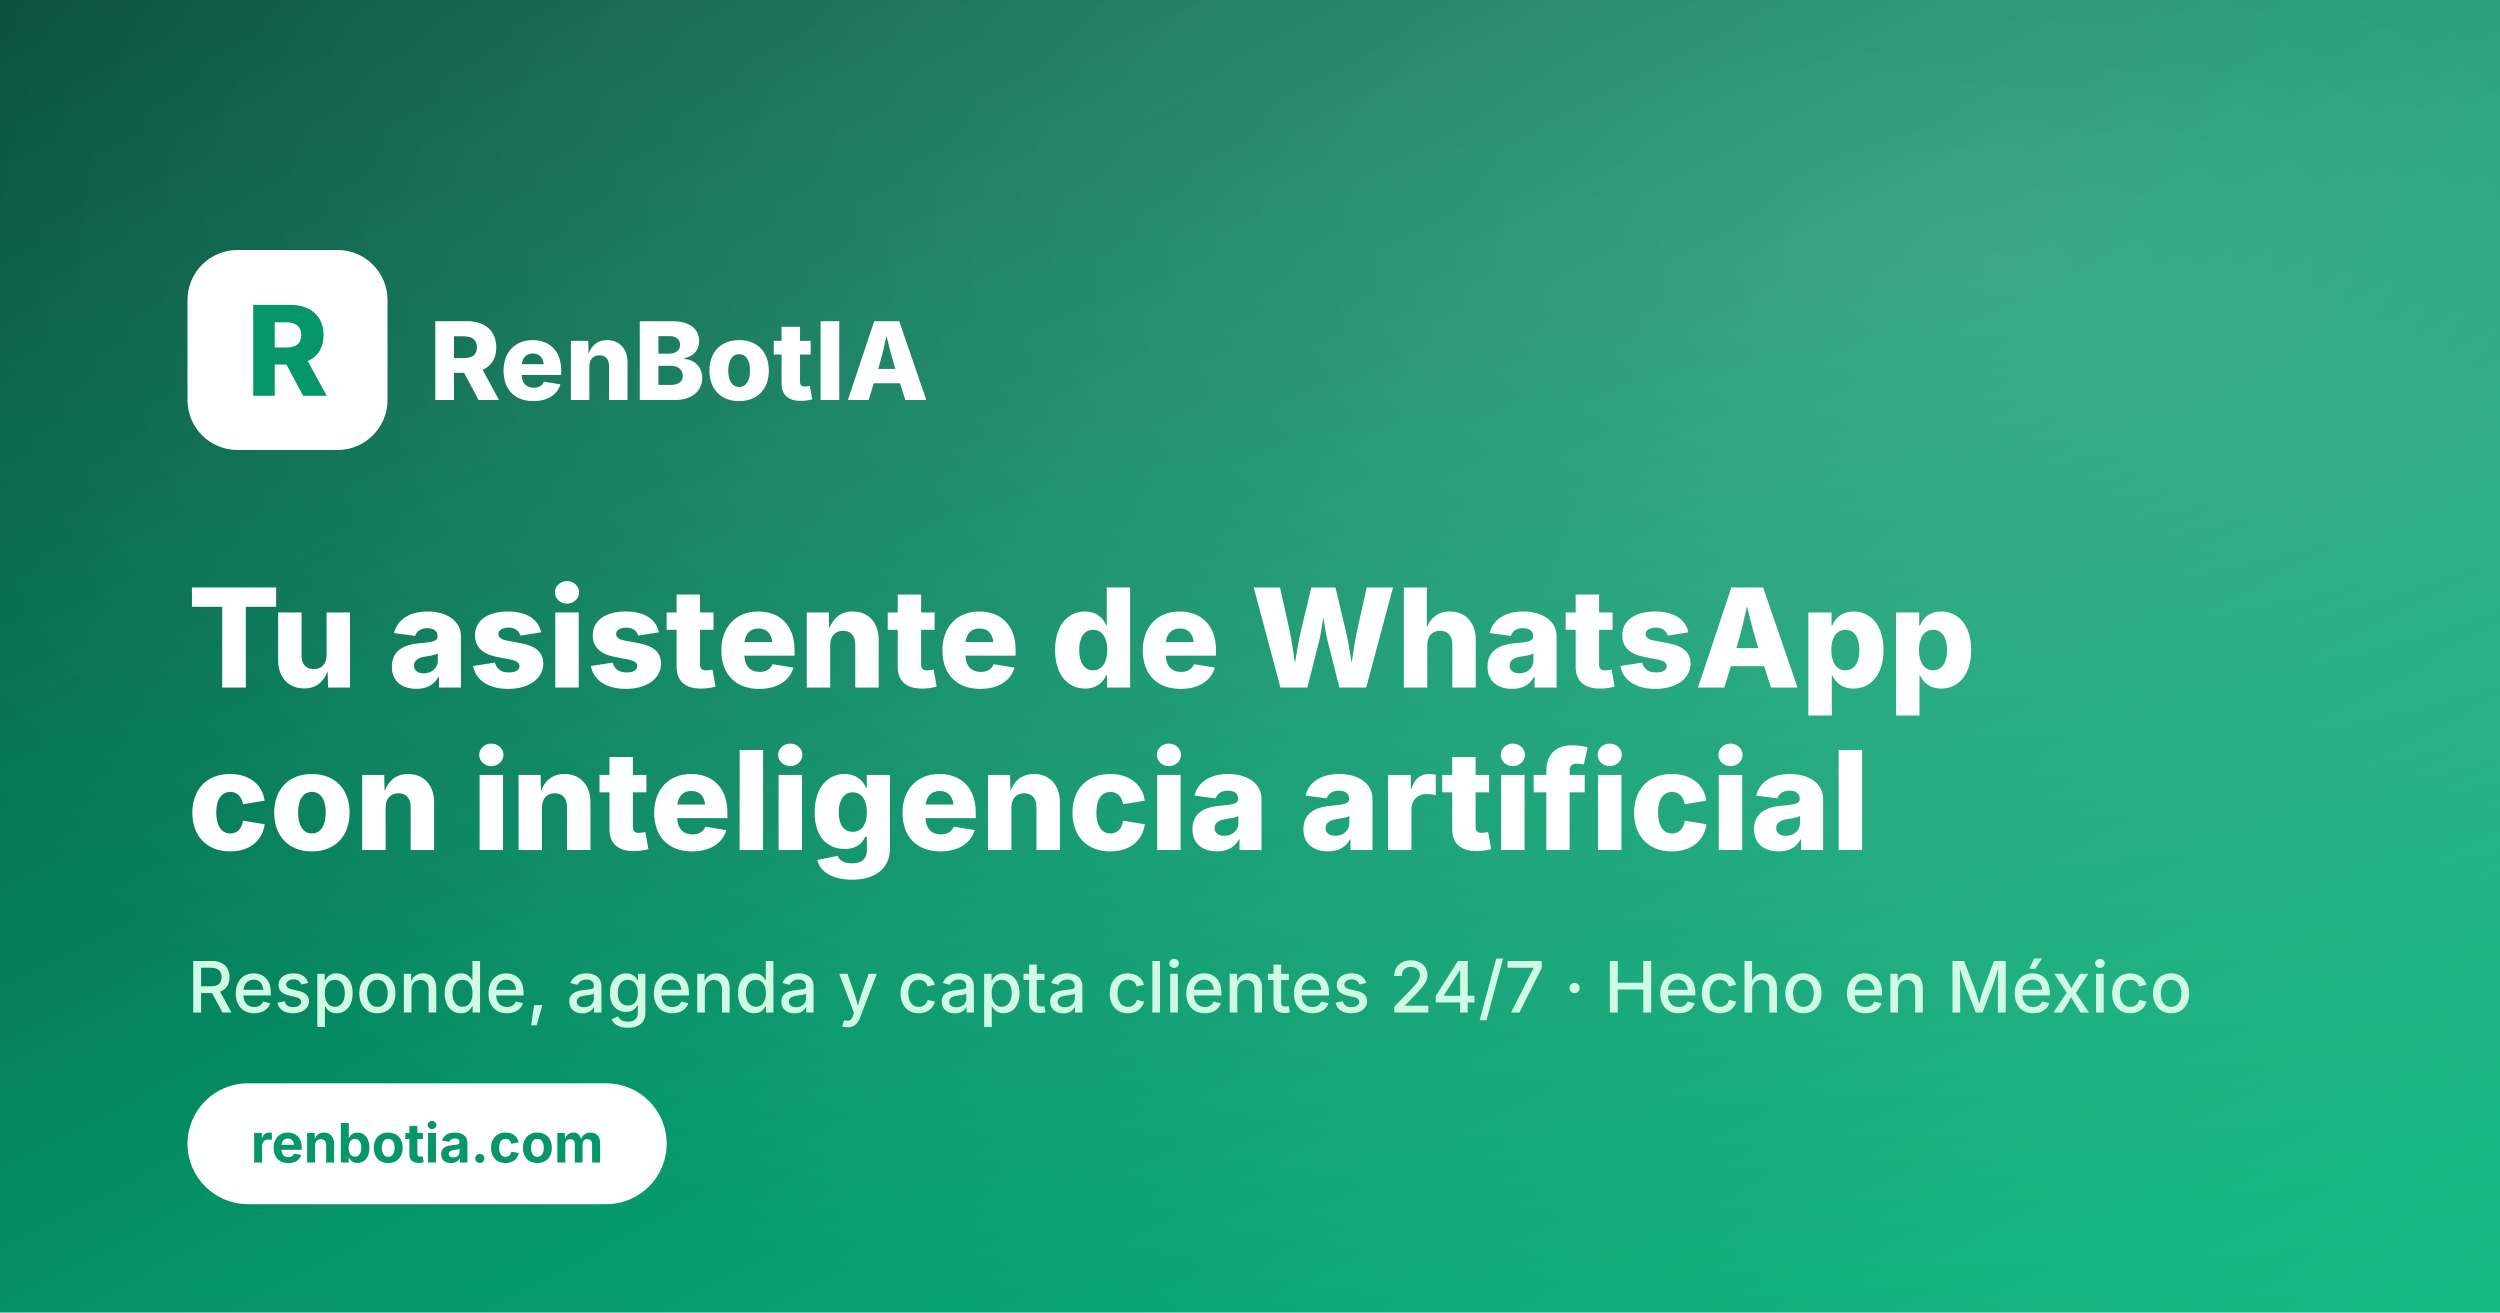
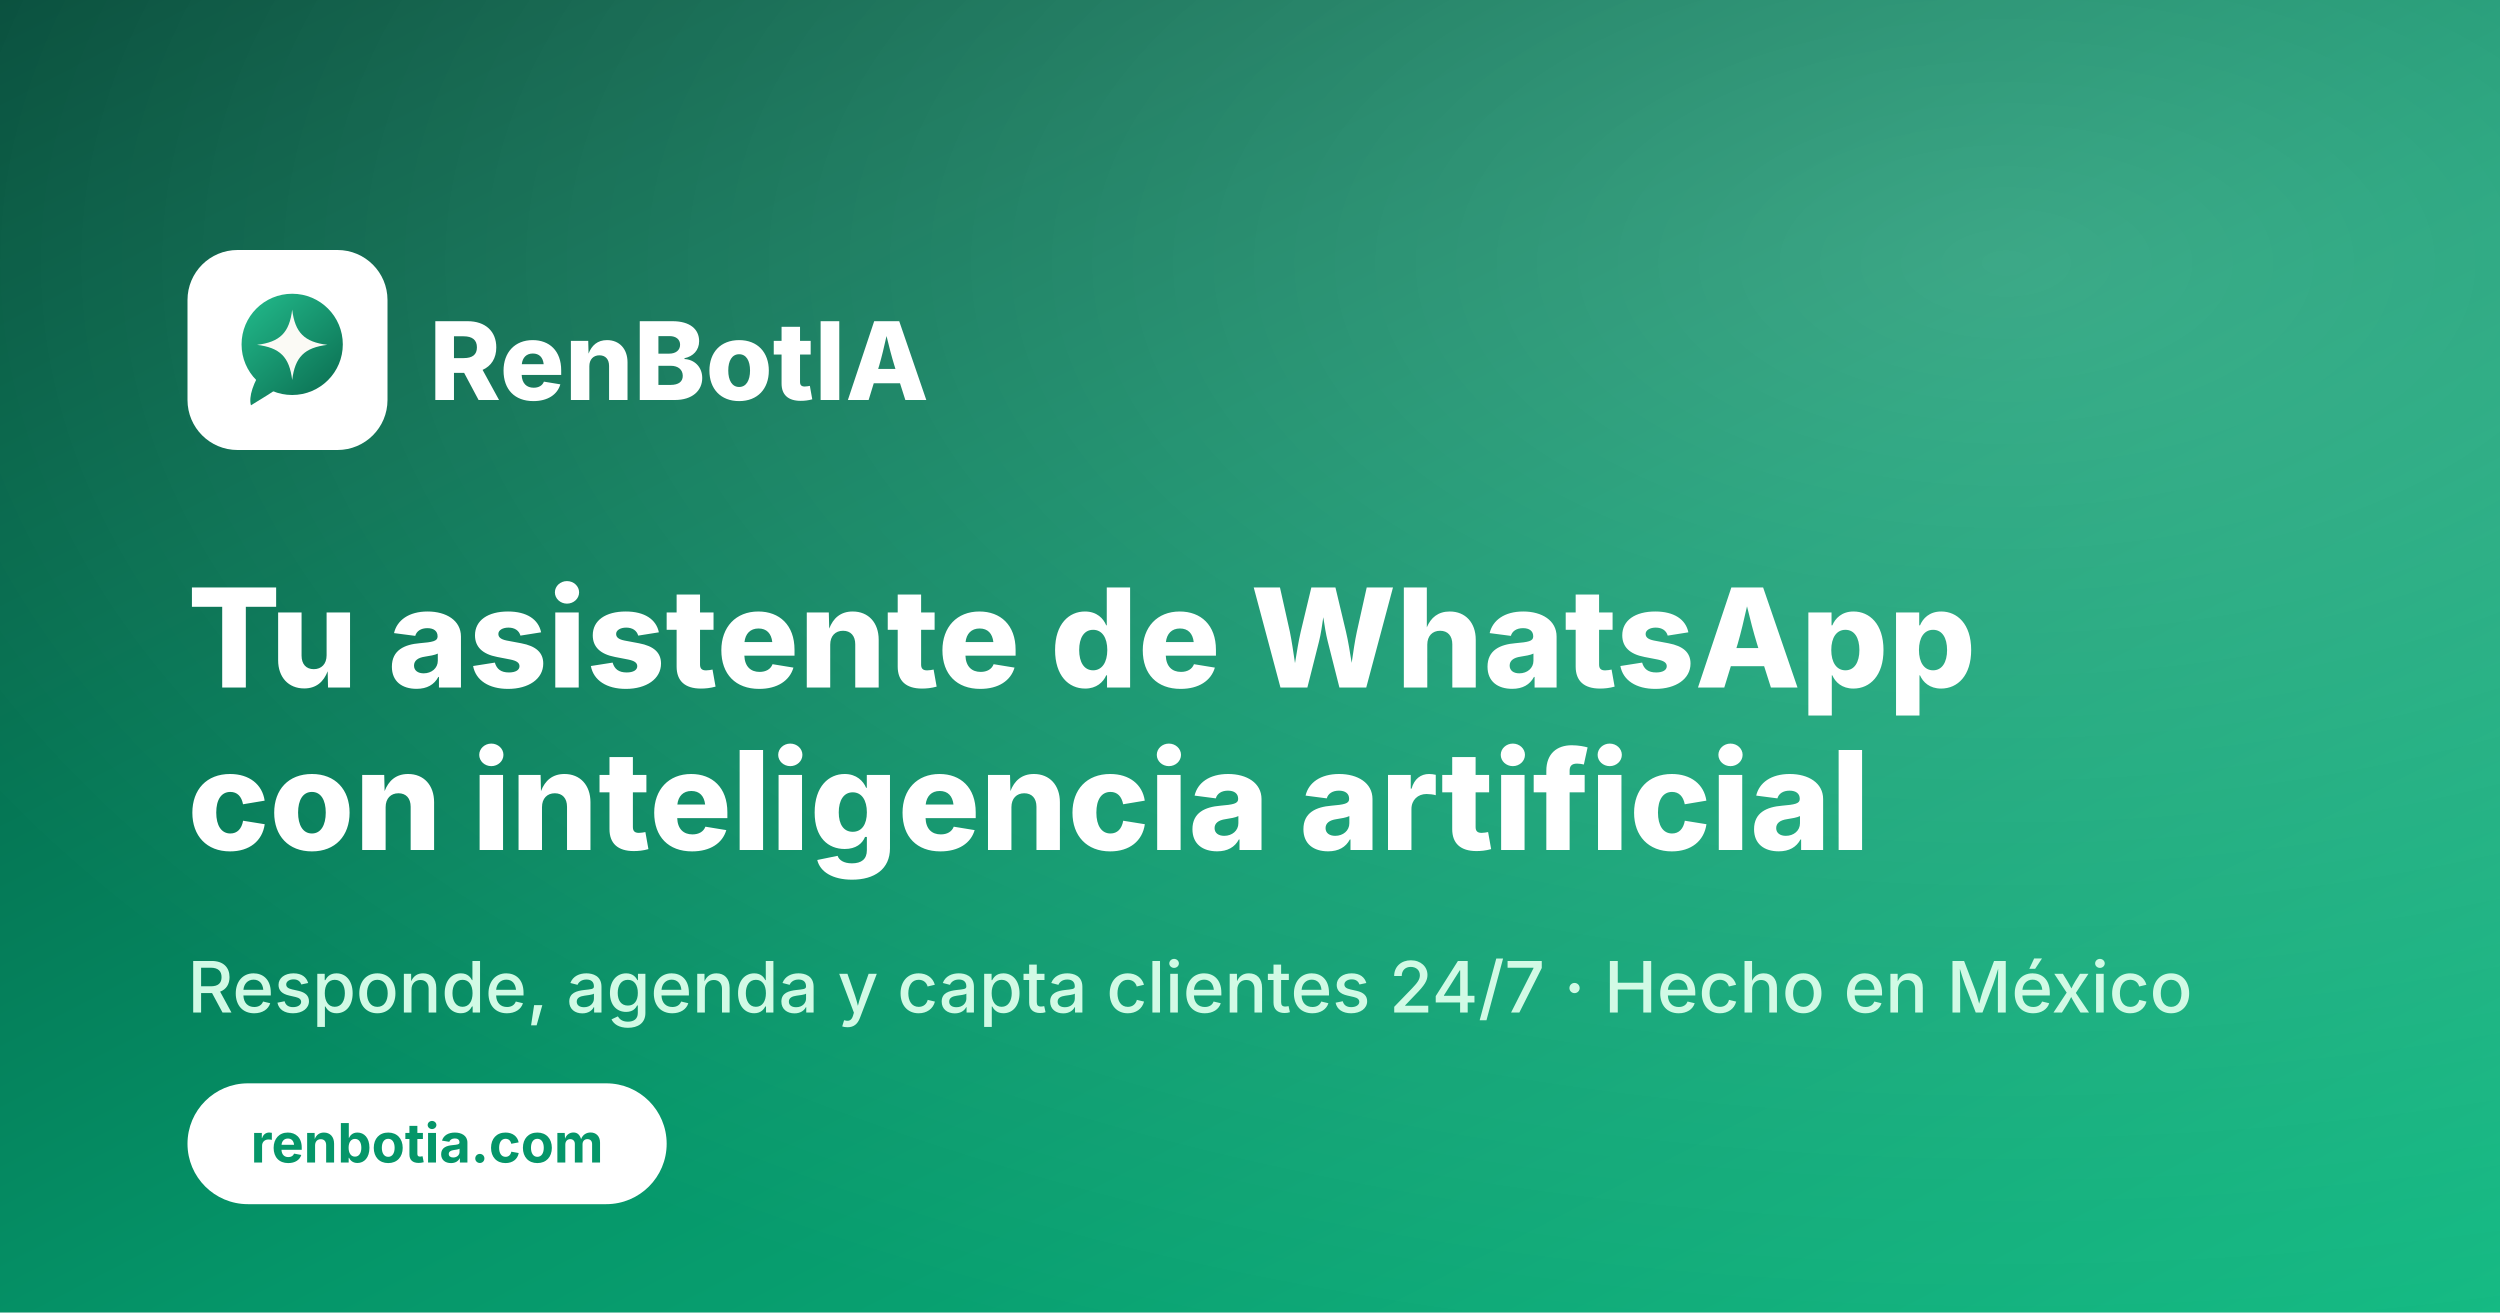
<svg xmlns="http://www.w3.org/2000/svg" width="1200" height="630" viewBox="0 0 1200 630" role="img" aria-label="RenBotIA — Bot de WhatsApp con IA para negocios en México">
  <defs>
    <linearGradient id="bg" x1="0" y1="0" x2="1" y2="1">
      <stop offset="0" stop-color="#064e3b" />
      <stop offset="0.55" stop-color="#059669" />
      <stop offset="1" stop-color="#10b981" />
    </linearGradient>
    <radialGradient id="glow" cx="0.8" cy="0.2" r="0.9">
      <stop offset="0" stop-color="#ffffff" stop-opacity="0.22" />
      <stop offset="1" stop-color="#ffffff" stop-opacity="0" />
    </radialGradient>
+     <linearGradient id="mark" x1="7" y1="5" x2="27" y2="27" gradientUnits="userSpaceOnUse">
+       <stop stop-color="#22b98a" />
+       <stop offset="1" stop-color="#0a6b4f" />
+     </linearGradient>
  </defs>
  <rect width="1200" height="630" fill="url(#bg)" />
  <rect width="1200" height="630" fill="url(#glow)" />
  <g transform="translate(90,120)">
    <rect x="0" y="0" width="96" height="96" rx="24" fill="#ffffff" />
-     <text x="48" y="70" font-family="Inter, Segoe UI, Arial, sans-serif" font-size="60" font-weight="800" fill="#059669" text-anchor="middle">R</text>
+     <g transform="translate(12,12) scale(2.25)">
+       <g fill="url(#mark)">
+         <circle cx="17" cy="14.8" r="10.8" />
+         <path d="M11 19.5C8.6 23 7.7 26 8.2 27.8C10.8 26.2 13.2 24.8 15.2 23.2Z" />
+       </g>
+       <path d="M17 7.4C17.6 12.3 19.6 14.3 24.5 14.9C19.6 15.5 17.6 17.5 17 22.4C16.4 17.5 14.4 15.5 9.5 14.9C14.4 14.3 16.4 12.3 17 7.4Z" fill="#fbfaf5" />
+     </g>
  </g>
  <text x="206" y="192" font-family="Inter, Segoe UI, Arial, sans-serif" font-size="52" font-weight="800" fill="#ffffff">RenBotIA</text>
  <text x="90" y="330" font-family="Inter, Segoe UI, Arial, sans-serif" font-size="66" font-weight="800" fill="#ffffff">Tu asistente de WhatsApp</text>
  <text x="90" y="408" font-family="Inter, Segoe UI, Arial, sans-serif" font-size="66" font-weight="800" fill="#ffffff">con inteligencia artificial</text>
  <text x="90" y="486" font-family="Inter, Segoe UI, Arial, sans-serif" font-size="34" font-weight="500" fill="#d1fae5">Responde, agenda y capta clientes 24/7 · Hecho en México</text>
  <g transform="translate(90,520)">
    <rect x="0" y="0" width="230" height="58" rx="29" fill="#ffffff" />
    <text x="115" y="38" font-family="Inter, Segoe UI, Arial, sans-serif" font-size="26" font-weight="700" fill="#059669" text-anchor="middle">renbotia.com</text>
  </g>
</svg>
